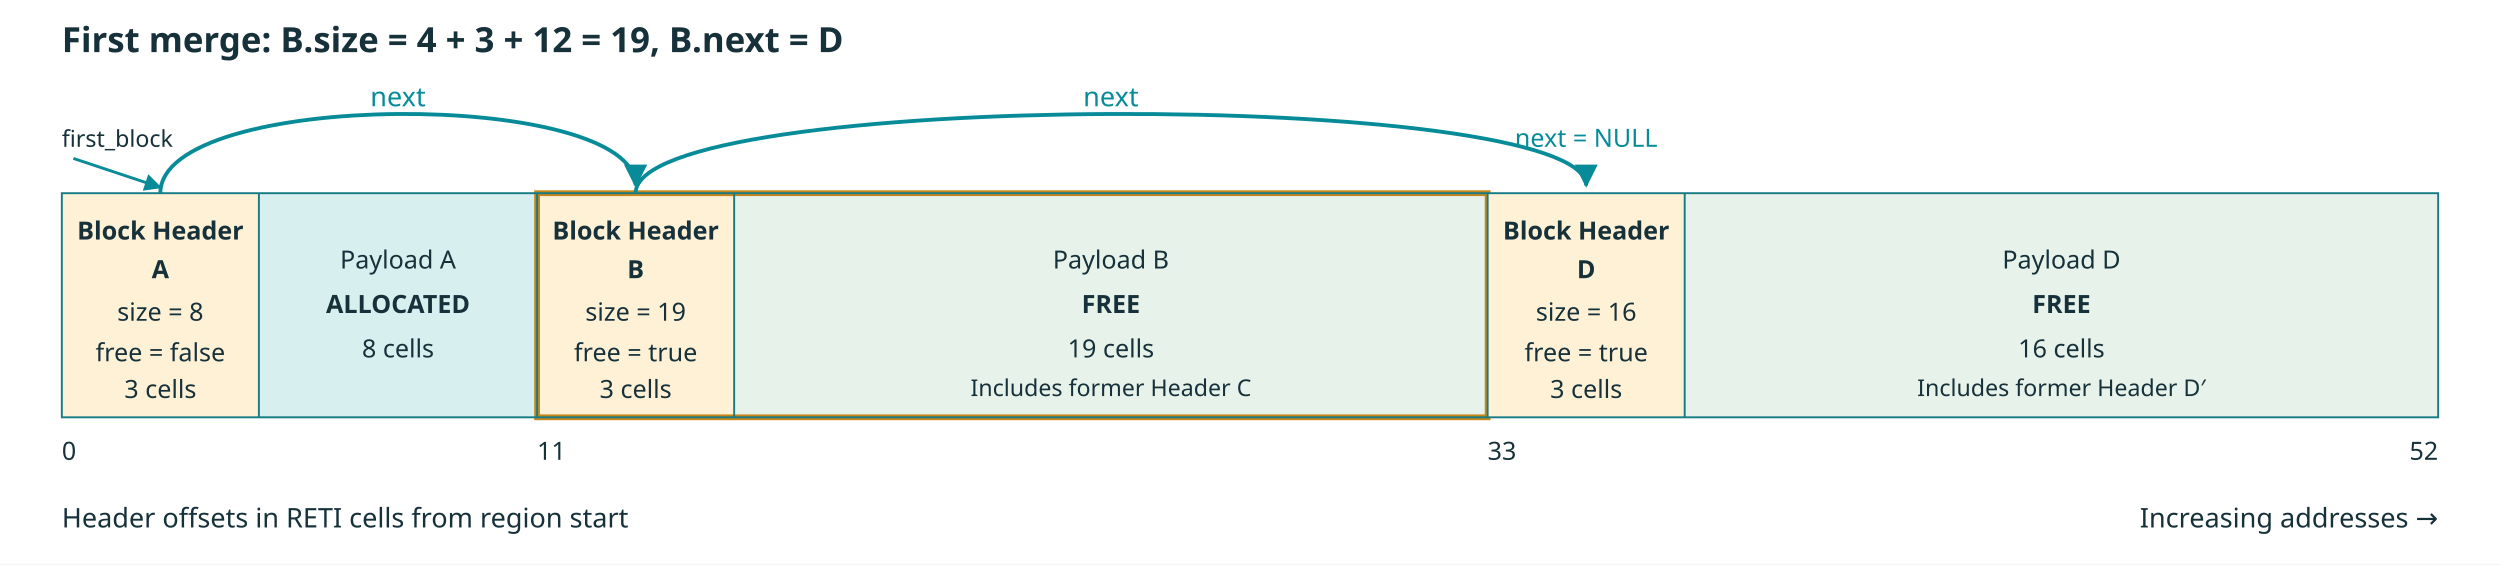
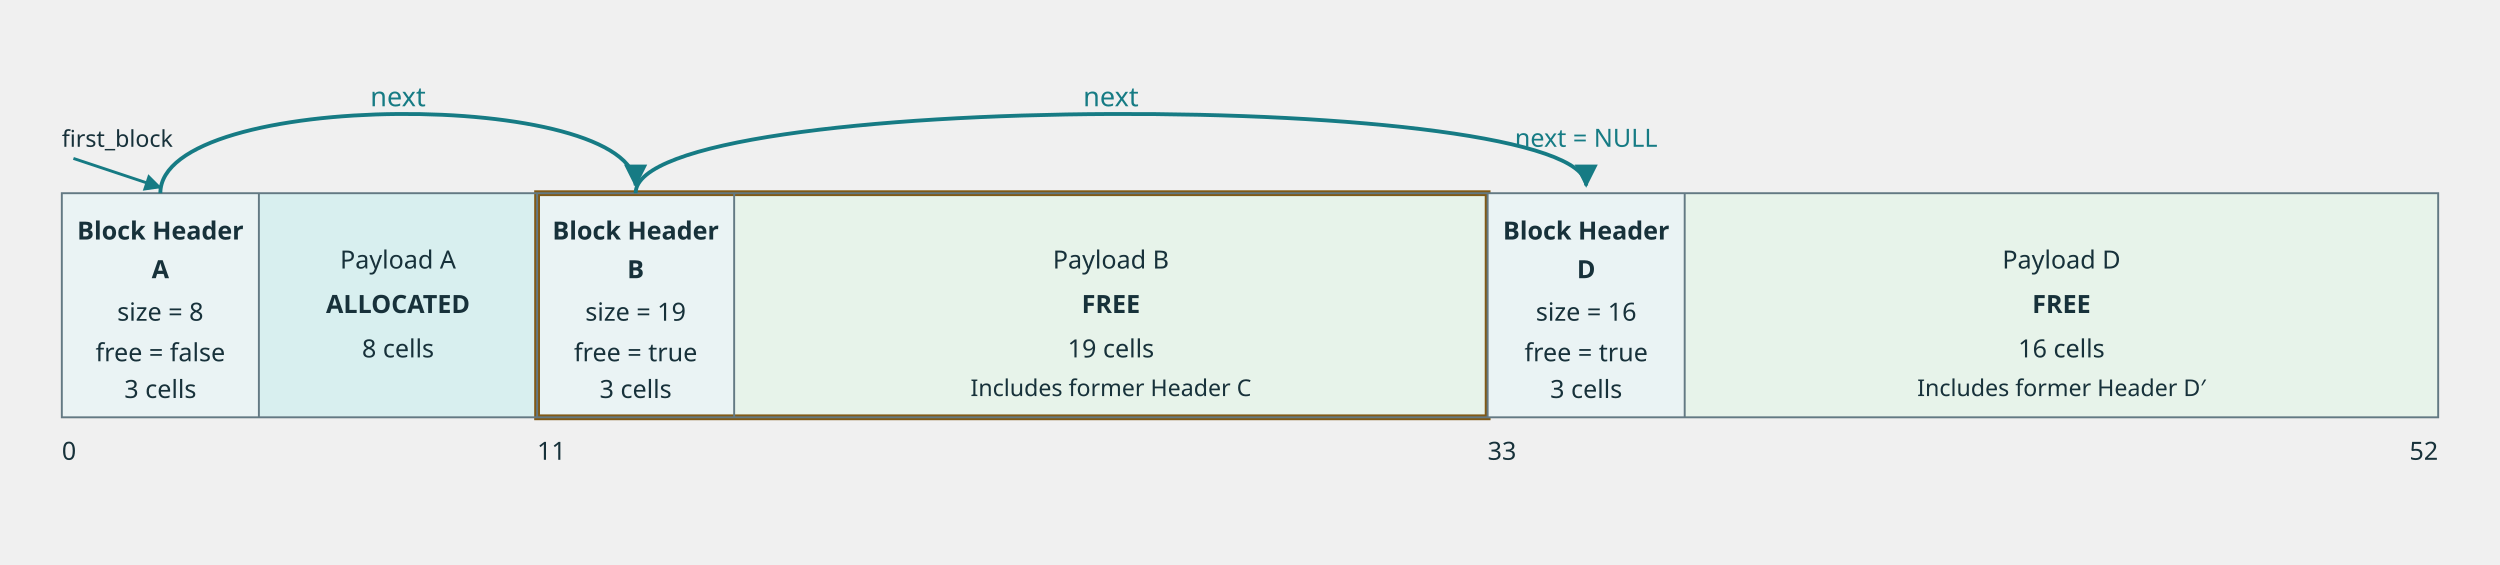
<svg xmlns="http://www.w3.org/2000/svg" width="1294" height="292" viewBox="0 0 1294 292" role="img" aria-labelledby="title desc">
  <defs>
    <marker id="arrow" viewBox="0 0 10 10" refX="9" refY="5" markerWidth="6" markerHeight="6" orient="auto-start-reverse">
-       <path d="M 0 0 L 10 5 L 0 10 z" fill="#078b98" />
+       <path d="M 0 0 L 10 5 L 0 10 z" fill="#167b84" />
    </marker>
  </defs>
-   <rect width="1294" height="292" fill="white" />
  <g font-family="Cantarell, sans-serif">
-     <text x="32" y="27" font-size="18" font-weight="bold" text-anchor="start" fill="#17313a">First merge: B.size = 4 + 3 + 12 = 19, B.next = D</text>
-     <rect x="32" y="100" width="102" height="116" fill="#fff1d6" />
+     <rect x="32" y="100" width="102" height="116" fill="#eaf3f4" />
    <text x="83.0" y="124" font-size="13" font-weight="bold" text-anchor="middle" fill="#17313a">Block Header</text>
    <text x="83.0" y="144" font-size="13" font-weight="bold" text-anchor="middle" fill="#17313a">A</text>
    <text x="83.0" y="166" font-size="13" font-weight="normal" text-anchor="middle" fill="#17313a">size = 8</text>
    <text x="83.0" y="187" font-size="13" font-weight="normal" text-anchor="middle" fill="#17313a">free = false</text>
    <text x="83.0" y="206" font-size="13" font-weight="normal" text-anchor="middle" fill="#17313a">3 cells</text>
    <rect x="134" y="100" width="144" height="116" fill="#d8efef" />
    <text x="206.0" y="139" font-size="13" font-weight="normal" text-anchor="middle" fill="#17313a">Payload A</text>
    <text x="206.0" y="162" font-size="13" font-weight="bold" text-anchor="middle" fill="#17313a">ALLOCATED</text>
    <text x="206.0" y="185" font-size="13" font-weight="normal" text-anchor="middle" fill="#17313a">8 cells</text>
    <text x="32" y="238" font-size="13" font-weight="normal" text-anchor="start" fill="#17313a">0</text>
-     <rect x="278" y="100" width="102" height="116" fill="#fff1d6" />
+     <rect x="278" y="100" width="102" height="116" fill="#eaf3f4" />
    <text x="329.0" y="124" font-size="13" font-weight="bold" text-anchor="middle" fill="#17313a">Block Header</text>
    <text x="329.0" y="144" font-size="13" font-weight="bold" text-anchor="middle" fill="#17313a">B</text>
    <text x="329.0" y="166" font-size="13" font-weight="normal" text-anchor="middle" fill="#17313a">size = 19</text>
    <text x="329.0" y="187" font-size="13" font-weight="normal" text-anchor="middle" fill="#17313a">free = true</text>
    <text x="329.0" y="206" font-size="13" font-weight="normal" text-anchor="middle" fill="#17313a">3 cells</text>
    <rect x="380" y="100" width="390" height="116" fill="#e7f3ea" />
    <text x="575.0" y="139" font-size="13" font-weight="normal" text-anchor="middle" fill="#17313a">Payload B</text>
    <text x="575.0" y="162" font-size="13" font-weight="bold" text-anchor="middle" fill="#17313a">FREE</text>
    <text x="575.0" y="185" font-size="13" font-weight="normal" text-anchor="middle" fill="#17313a">19 cells</text>
    <text x="575.0" y="205" font-size="12" font-weight="normal" text-anchor="middle" fill="#17313a">Includes former Header C</text>
-     <rect x="278" y="100" width="492" height="116" fill="none" stroke="#c8861a" stroke-width="3" />
+     <rect x="278" y="100" width="492" height="116" fill="none" stroke="#805916" stroke-width="3" />
    <text x="278" y="238" font-size="13" font-weight="normal" text-anchor="start" fill="#17313a">11</text>
-     <rect x="770" y="100" width="102" height="116" fill="#fff1d6" />
+     <rect x="770" y="100" width="102" height="116" fill="#eaf3f4" />
    <text x="821.0" y="124" font-size="13" font-weight="bold" text-anchor="middle" fill="#17313a">Block Header</text>
    <text x="821.0" y="144" font-size="13" font-weight="bold" text-anchor="middle" fill="#17313a">D</text>
    <text x="821.0" y="166" font-size="13" font-weight="normal" text-anchor="middle" fill="#17313a">size = 16</text>
    <text x="821.0" y="187" font-size="13" font-weight="normal" text-anchor="middle" fill="#17313a">free = true</text>
    <text x="821.0" y="206" font-size="13" font-weight="normal" text-anchor="middle" fill="#17313a">3 cells</text>
    <rect x="872" y="100" width="390" height="116" fill="#e7f3ea" />
    <text x="1067.0" y="139" font-size="13" font-weight="normal" text-anchor="middle" fill="#17313a">Payload D</text>
    <text x="1067.0" y="162" font-size="13" font-weight="bold" text-anchor="middle" fill="#17313a">FREE</text>
    <text x="1067.0" y="185" font-size="13" font-weight="normal" text-anchor="middle" fill="#17313a">16 cells</text>
    <text x="1067.0" y="205" font-size="12" font-weight="normal" text-anchor="middle" fill="#17313a">Includes former Header D′</text>
    <text x="770" y="238" font-size="13" font-weight="normal" text-anchor="start" fill="#17313a">33</text>
-     <rect x="32" y="100" width="1230" height="116" fill="none" stroke="#167b84" />
-     <path d="M 134.0 100 v 116" stroke="#167b84" />
-     <path d="M 278.0 100 v 116" stroke="#167b84" />
-     <path d="M 380.0 100 v 116" stroke="#167b84" />
-     <path d="M 770.0 100 v 116" stroke="#167b84" />
-     <path d="M 872.0 100 v 116" stroke="#167b84" />
-     <path d="M 83.0 100 C 83.0 46, 329.0 46, 329.0 96" fill="none" stroke="#078b98" stroke-width="2" marker-end="url(#arrow)" />
-     <text x="206.0" y="55" font-size="14" font-weight="normal" text-anchor="middle" fill="#078b98">next</text>
-     <path d="M 329.0 100 C 329.0 46, 821.0 46, 821.0 96" fill="none" stroke="#078b98" stroke-width="2" marker-end="url(#arrow)" />
-     <text x="575.0" y="55" font-size="14" font-weight="normal" text-anchor="middle" fill="#078b98">next</text>
-     <text x="821.0" y="76" font-size="13" font-weight="normal" text-anchor="middle" fill="#078b98">next = NULL</text>
+     <rect x="32" y="100" width="1230" height="116" fill="none" stroke="#637983" />
+     <path d="M 134.0 100 v 116" stroke="#637983" />
+     <path d="M 278.0 100 v 116" stroke="#637983" />
+     <path d="M 380.0 100 v 116" stroke="#637983" />
+     <path d="M 770.0 100 v 116" stroke="#637983" />
+     <path d="M 872.0 100 v 116" stroke="#637983" />
+     <path d="M 83.0 100 C 83.0 46, 329.0 46, 329.0 96" fill="none" stroke="#167b84" stroke-width="2" marker-end="url(#arrow)" />
+     <text x="206.0" y="55" font-size="14" font-weight="normal" text-anchor="middle" fill="#167b84">next</text>
+     <path d="M 329.0 100 C 329.0 46, 821.0 46, 821.0 96" fill="none" stroke="#167b84" stroke-width="2" marker-end="url(#arrow)" />
+     <text x="575.0" y="55" font-size="14" font-weight="normal" text-anchor="middle" fill="#167b84">next</text>
+     <text x="821.0" y="76" font-size="13" font-weight="normal" text-anchor="middle" fill="#167b84">next = NULL</text>
    <text x="32" y="76" font-size="12" font-weight="normal" text-anchor="start" fill="#17313a">first_block</text>
-     <path d="M 38 82 L 83.0 97" stroke="#078b98" stroke-width="1.5" marker-end="url(#arrow)" />
-     <text x="32" y="273" font-size="14" font-weight="normal" text-anchor="start" fill="#17313a">Header offsets in RETI cells from region start</text>
+     <path d="M 38 82 L 83.0 97" stroke="#167b84" stroke-width="1.5" marker-end="url(#arrow)" />
    <text x="1262" y="238" font-size="13" font-weight="normal" text-anchor="end" fill="#17313a">52</text>
-     <text x="1262" y="273" font-size="14" font-weight="normal" text-anchor="end" fill="#17313a">Increasing addresses →</text>
  </g>
</svg>
